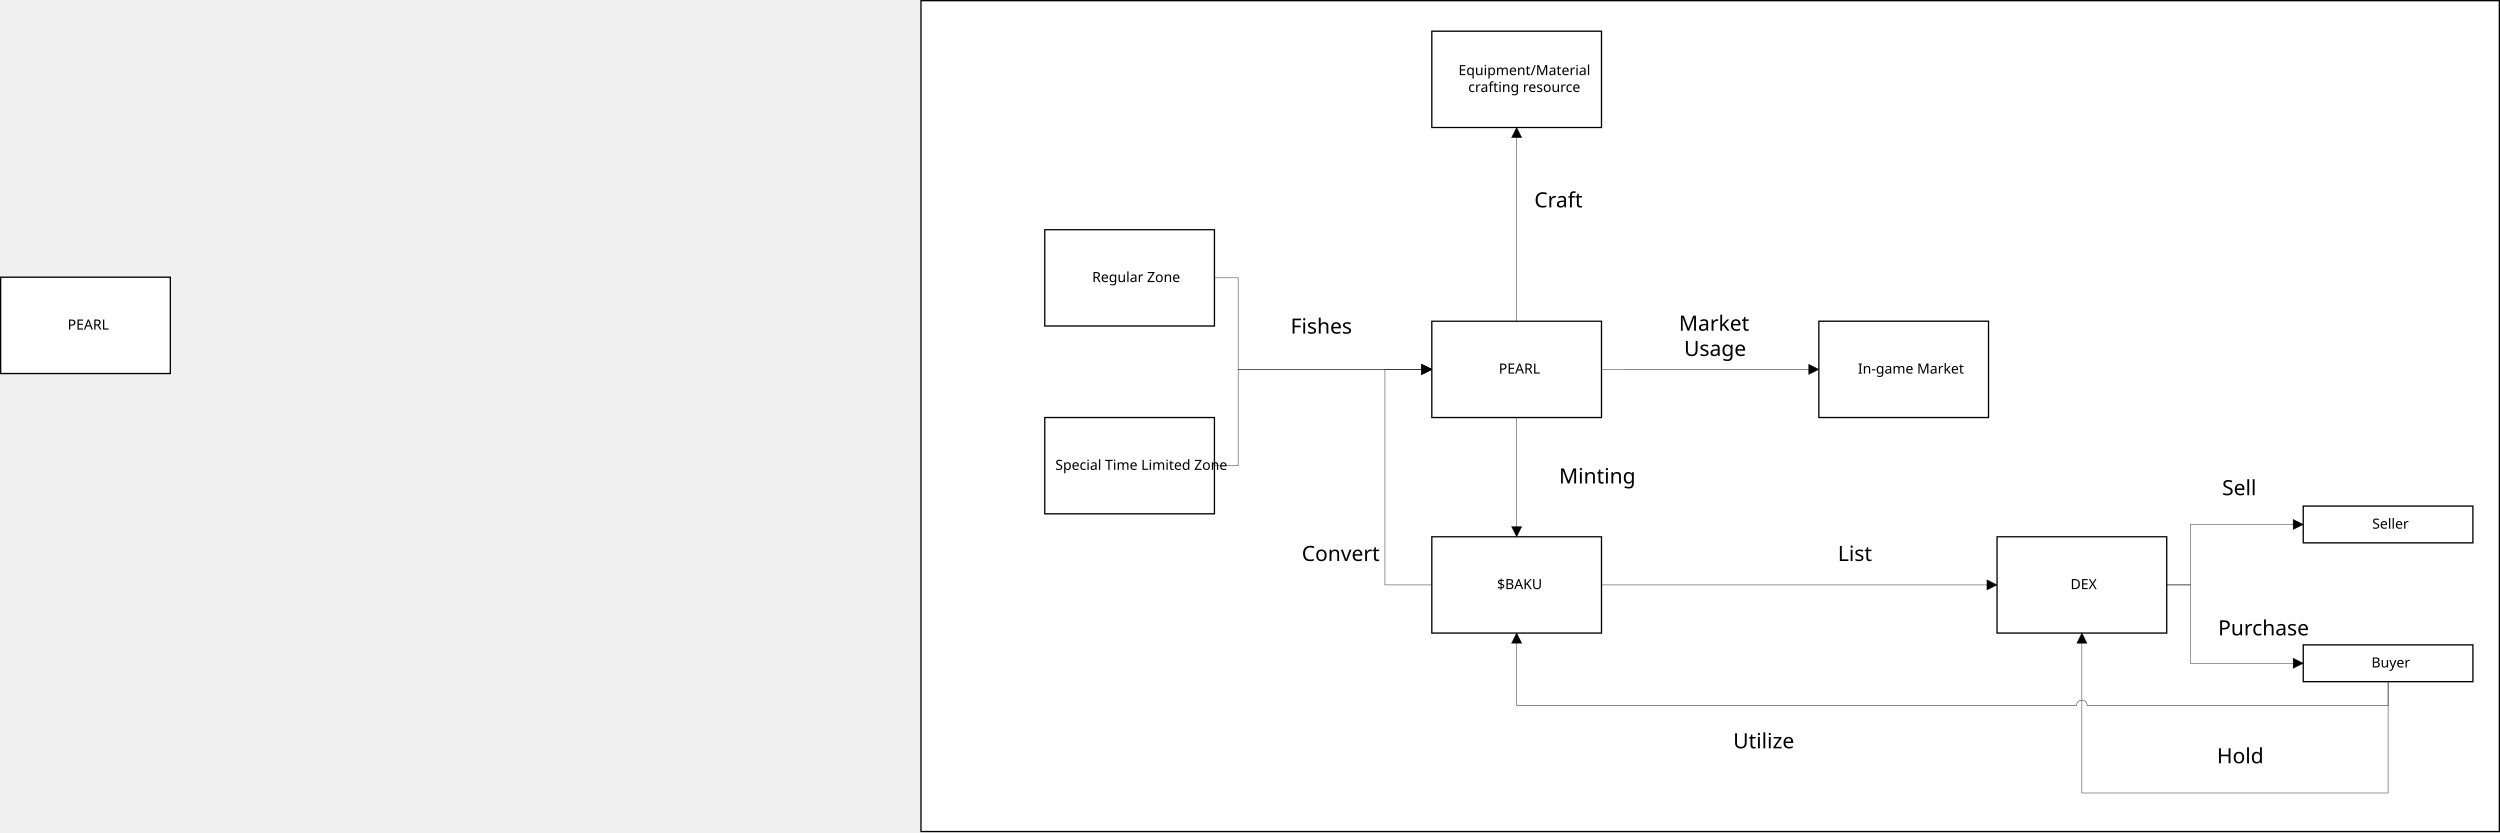
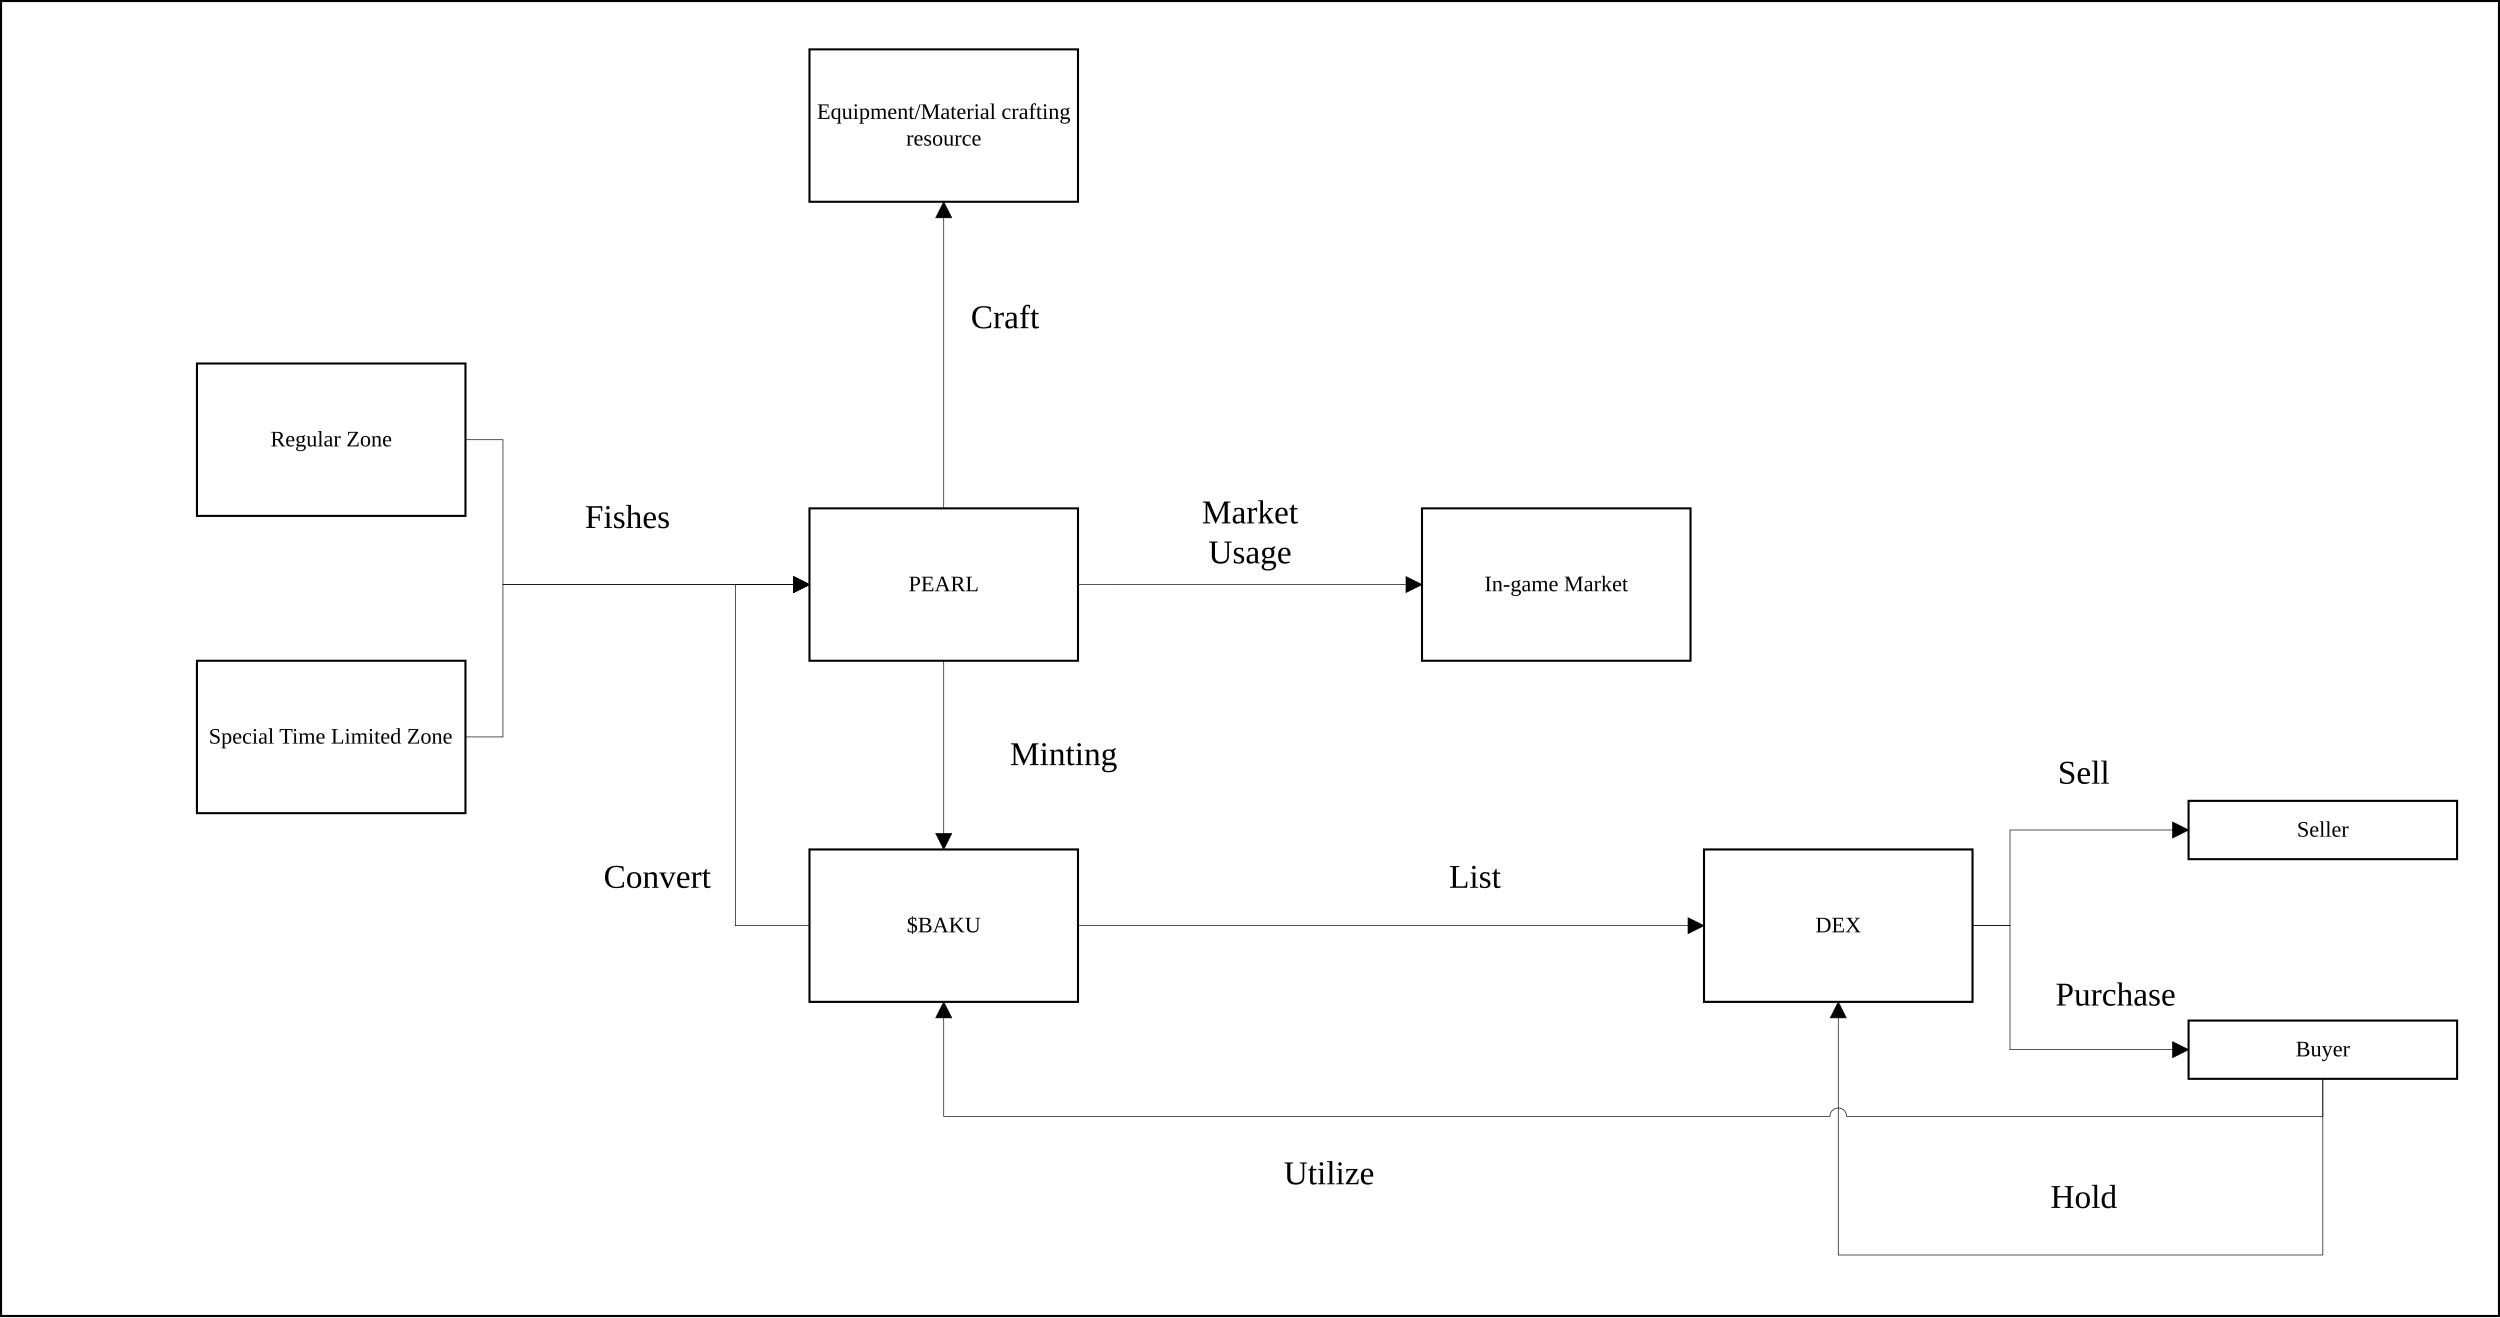
- <svg xmlns="http://www.w3.org/2000/svg" xmlns:ns1="http://schemas.microsoft.com/visio/2003/SVGExtensions/" xml:space="preserve" viewBox="465.35 110.48 1424.88 474.31">
+ <svg xmlns="http://www.w3.org/2000/svg" xmlns:ns1="http://schemas.microsoft.com/visio/2003/SVGExtensions/" xml:space="preserve" viewBox="413.89 110.48 900.35 474.31">
  <ns1:documentProperties>
    <ns1:userDefs>
      <ns1:ud ns1:nameU="msvNoAutoConnect" ns1:val="1" />
    </ns1:userDefs>
  </ns1:documentProperties>
  <g id="SFixTitle" />
  <g id="SContent">
    <g>
      <g transform="matrix(1,0,0,-1,0,792)">
-         <g transform="matrix(1,0,0,1,990.2664,207.5904)" ns1:mID="51">
+         <g transform="matrix(1,0,0,1,414.2664,207.5904)" ns1:mID="51">
          <userDefs>
            <ud nameU="visVersion" val="15" />
            <ud nameU="DefaultWidth" val="1" />
            <ud nameU="DefaultHeight" val="0.75" />
            <ud nameU="ResizeTxtHeight" val="0.75" />
          </userDefs>
          <custProps>
            <cp nameU="Cost" lbl="Cost" type="7" langID="1033" val="0" />
            <cp nameU="ProcessNumber" lbl="Process Number" type="2" langID="1033" val="0" />
            <cp nameU="Owner" lbl="Owner" type="0" langID="1033" val="0" />
            <cp nameU="Function" lbl="Function" type="0" langID="1033" />
            <cp nameU="StartDate" lbl="Start Date" type="5" langID="1033" val="0" />
            <cp nameU="EndDate" lbl="End Date" type="5" langID="1033" val="0" />
            <cp nameU="Status" lbl="Status" type="4" langID="1033" />
          </custProps>
          <g transform="matrix(1,0,0,1,0,0)" ns1:mID="51">
            <userDefs>
              <ud nameU="visVersion" val="15" />
              <ud nameU="DefaultWidth" val="1" />
              <ud nameU="DefaultHeight" val="0.75" />
              <ud nameU="ResizeTxtHeight" val="0.75" />
            </userDefs>
            <custProps>
              <cp nameU="Cost" lbl="Cost" type="7" langID="1033" val="0" />
              <cp nameU="ProcessNumber" lbl="Process Number" type="2" langID="1033" val="0" />
              <cp nameU="Owner" lbl="Owner" type="0" langID="1033" val="0" />
              <cp nameU="Function" lbl="Function" type="0" langID="1033" />
              <cp nameU="StartDate" lbl="Start Date" type="5" langID="1033" val="0" />
              <cp nameU="EndDate" lbl="End Date" type="5" langID="1033" val="0" />
              <cp nameU="Status" lbl="Status" type="4" langID="1033" />
            </custProps>
            <path d="M0,0 L899.597,0 L899.597,0 L899.597,473.558 L899.597,473.558 L0,473.558 L0,473.558 L0,0 Z" stroke="#000000" stroke-width="0.75" stroke-linecap="round" fill="none" stroke-opacity="0" />
          </g>
          <path d="M0,0 L899.597,0 L899.597,0 L899.597,473.558 L899.597,473.558 L0,473.558 L0,473.558 L0,0 Z" stroke="#000000" stroke-width="0.75" stroke-linecap="round" fill="#FFFFFF" fill-rule="evenodd" />
          <g transform="matrix(1,0,0,1,0,0)" />
        </g>
-         <g transform="matrix(1,0,0,1,1281.416,443.5452)" ns1:mID="1">
-           <userDefs>
-             <ud nameU="visVersion" val="15" />
-             <ud nameU="DefaultWidth" val="1" />
-             <ud nameU="DefaultHeight" val="0.75" />
-             <ud nameU="ResizeTxtHeight" val="0.75" />
-           </userDefs>
-           <custProps>
-             <cp nameU="Cost" lbl="Cost" type="7" langID="1033" val="0" />
-             <cp nameU="ProcessNumber" lbl="Process Number" type="2" langID="1033" val="0" />
-             <cp nameU="Owner" lbl="Owner" type="0" langID="1033" val="0" />
-             <cp nameU="Function" lbl="Function" type="0" langID="1033" />
-             <cp nameU="StartDate" lbl="Start Date" type="5" langID="1033" val="0" />
-             <cp nameU="EndDate" lbl="End Date" type="5" langID="1033" val="0" />
-             <cp nameU="Status" lbl="Status" type="4" langID="1033" />
-           </custProps>
-           <path d="M0,0 L96.703,0 L96.703,0 L96.703,54.886 L96.703,54.886 L0,54.886 L0,54.886 L0,0 Z" stroke="#000000" stroke-width="0.75" stroke-linecap="round" fill="#FFFFFF" fill-rule="evenodd" />
-           <g transform="matrix(1,0,0,1,0,0)">
-             <text x="38.164" y="4.8" class="TextStyle0" fill="#000000" opacity="1" transform="matrix(1,0,0,-1,0,29.8428)">PEARL</text>
-           </g>
-         </g>
-         <g transform="matrix(1,0,0,1,1281.416,320.706)" ns1:mID="2">
-           <userDefs>
-             <ud nameU="visVersion" val="15" />
-             <ud nameU="DefaultWidth" val="1" />
-             <ud nameU="DefaultHeight" val="0.75" />
-             <ud nameU="ResizeTxtHeight" val="0.75" />
-           </userDefs>
-           <custProps>
-             <cp nameU="Cost" lbl="Cost" type="7" langID="1033" val="0" />
-             <cp nameU="ProcessNumber" lbl="Process Number" type="2" langID="1033" val="0" />
-             <cp nameU="Owner" lbl="Owner" type="0" langID="1033" val="0" />
-             <cp nameU="Function" lbl="Function" type="0" langID="1033" />
-             <cp nameU="StartDate" lbl="Start Date" type="5" langID="1033" val="0" />
-             <cp nameU="EndDate" lbl="End Date" type="5" langID="1033" val="0" />
-             <cp nameU="Status" lbl="Status" type="4" langID="1033" />
-           </custProps>
-           <path d="M0,0 L96.703,0 L96.703,0 L96.703,54.886 L96.703,54.886 L0,54.886 L0,54.886 L0,0 Z" stroke="#000000" stroke-width="0.75" stroke-linecap="round" fill="#FFFFFF" fill-rule="evenodd" />
-           <g transform="matrix(1,0,0,1,0,0)">
-             <text x="37.189" y="4.8" class="TextStyle0" fill="#000000" opacity="1" transform="matrix(1,0,0,-1,0,29.8428)">$BAKU</text>
-           </g>
-         </g>
-         <g transform="matrix(1,0,0,1,1502.01,443.5524)" ns1:mID="3">
-           <userDefs>
-             <ud nameU="visVersion" val="15" />
-             <ud nameU="DefaultWidth" val="1" />
-             <ud nameU="DefaultHeight" val="0.75" />
-             <ud nameU="ResizeTxtHeight" val="0.75" />
-           </userDefs>
-           <custProps>
-             <cp nameU="Cost" lbl="Cost" type="7" langID="1033" val="0" />
-             <cp nameU="ProcessNumber" lbl="Process Number" type="2" langID="1033" val="0" />
-             <cp nameU="Owner" lbl="Owner" type="0" langID="1033" val="0" />
-             <cp nameU="Function" lbl="Function" type="0" langID="1033" />
-             <cp nameU="StartDate" lbl="Start Date" type="5" langID="1033" val="0" />
-             <cp nameU="EndDate" lbl="End Date" type="5" langID="1033" val="0" />
-             <cp nameU="Status" lbl="Status" type="4" langID="1033" />
-           </custProps>
-           <path d="M0,0 L96.703,0 L96.703,0 L96.703,54.886 L96.703,54.886 L0,54.886 L0,54.886 L0,0 Z" stroke="#000000" stroke-width="0.75" stroke-linecap="round" fill="#FFFFFF" fill-rule="evenodd" />
-           <g transform="matrix(1,0,0,1,0,0)">
-             <text x="22.25" y="4.8" class="TextStyle0" fill="#000000" opacity="1" transform="matrix(1,0,0,-1,0,29.8428)">In-game Market</text>
-           </g>
-         </g>
-         <g transform="matrix(1,0,0,1,1603.573,320.706)" ns1:mID="4">
-           <userDefs>
-             <ud nameU="visVersion" val="15" />
-             <ud nameU="DefaultWidth" val="1" />
-             <ud nameU="DefaultHeight" val="0.75" />
-             <ud nameU="ResizeTxtHeight" val="0.75" />
-           </userDefs>
-           <custProps>
-             <cp nameU="Cost" lbl="Cost" type="7" langID="1033" val="0" />
-             <cp nameU="ProcessNumber" lbl="Process Number" type="2" langID="1033" val="0" />
-             <cp nameU="Owner" lbl="Owner" type="0" langID="1033" val="0" />
-             <cp nameU="Function" lbl="Function" type="0" langID="1033" />
-             <cp nameU="StartDate" lbl="Start Date" type="5" langID="1033" val="0" />
-             <cp nameU="EndDate" lbl="End Date" type="5" langID="1033" val="0" />
-             <cp nameU="Status" lbl="Status" type="4" langID="1033" />
-           </custProps>
-           <path d="M0,0 L96.703,0 L96.703,0 L96.703,54.886 L96.703,54.886 L0,54.886 L0,54.886 L0,0 Z" stroke="#000000" stroke-width="0.75" stroke-linecap="round" fill="#FFFFFF" fill-rule="evenodd" />
-           <g transform="matrix(1,0,0,1,0,0)">
-             <text x="41.861" y="4.8" class="TextStyle0" fill="#000000" opacity="1" transform="matrix(1,0,0,-1,0,29.8428)">DEX</text>
-           </g>
-         </g>
-         <g transform="matrix(1,0,0,1,1778.08,372.1068)" ns1:mID="10">
+         <g transform="matrix(1,0,0,1,705.4164,443.5452)" ns1:mID="1">
+           <userDefs>
+             <ud nameU="visVersion" val="15" />
+             <ud nameU="DefaultWidth" val="1" />
+             <ud nameU="DefaultHeight" val="0.75" />
+             <ud nameU="ResizeTxtHeight" val="0.75" />
+           </userDefs>
+           <custProps>
+             <cp nameU="Cost" lbl="Cost" type="7" langID="1033" val="0" />
+             <cp nameU="ProcessNumber" lbl="Process Number" type="2" langID="1033" val="0" />
+             <cp nameU="Owner" lbl="Owner" type="0" langID="1033" val="0" />
+             <cp nameU="Function" lbl="Function" type="0" langID="1033" />
+             <cp nameU="StartDate" lbl="Start Date" type="5" langID="1033" val="0" />
+             <cp nameU="EndDate" lbl="End Date" type="5" langID="1033" val="0" />
+             <cp nameU="Status" lbl="Status" type="4" langID="1033" />
+           </custProps>
+           <path d="M0,0 L96.703,0 L96.703,0 L96.703,54.886 L96.703,54.886 L0,54.886 L0,54.886 L0,0 Z" stroke="#000000" stroke-width="0.75" stroke-linecap="round" fill="#FFFFFF" fill-rule="evenodd" />
+           <g transform="matrix(1,0,0,1,0,0)">
+             <text x="35.684" y="4.8" class="TextStyle0" fill="#000000" opacity="1" transform="matrix(1,0,0,-1,0,29.8428)">PEARL</text>
+           </g>
+         </g>
+         <g transform="matrix(1,0,0,1,705.4164,320.706)" ns1:mID="2">
+           <userDefs>
+             <ud nameU="visVersion" val="15" />
+             <ud nameU="DefaultWidth" val="1" />
+             <ud nameU="DefaultHeight" val="0.75" />
+             <ud nameU="ResizeTxtHeight" val="0.75" />
+           </userDefs>
+           <custProps>
+             <cp nameU="Cost" lbl="Cost" type="7" langID="1033" val="0" />
+             <cp nameU="ProcessNumber" lbl="Process Number" type="2" langID="1033" val="0" />
+             <cp nameU="Owner" lbl="Owner" type="0" langID="1033" val="0" />
+             <cp nameU="Function" lbl="Function" type="0" langID="1033" />
+             <cp nameU="StartDate" lbl="Start Date" type="5" langID="1033" val="0" />
+             <cp nameU="EndDate" lbl="End Date" type="5" langID="1033" val="0" />
+             <cp nameU="Status" lbl="Status" type="4" langID="1033" />
+           </custProps>
+           <path d="M0,0 L96.703,0 L96.703,0 L96.703,54.886 L96.703,54.886 L0,54.886 L0,54.886 L0,0 Z" stroke="#000000" stroke-width="0.75" stroke-linecap="round" fill="#FFFFFF" fill-rule="evenodd" />
+           <g transform="matrix(1,0,0,1,0,0)">
+             <text x="35.018" y="4.8" class="TextStyle0" fill="#000000" opacity="1" transform="matrix(1,0,0,-1,0,29.8428)">$BAKU</text>
+           </g>
+         </g>
+         <g transform="matrix(1,0,0,1,926.01,443.5524)" ns1:mID="3">
+           <userDefs>
+             <ud nameU="visVersion" val="15" />
+             <ud nameU="DefaultWidth" val="1" />
+             <ud nameU="DefaultHeight" val="0.75" />
+             <ud nameU="ResizeTxtHeight" val="0.75" />
+           </userDefs>
+           <custProps>
+             <cp nameU="Cost" lbl="Cost" type="7" langID="1033" val="0" />
+             <cp nameU="ProcessNumber" lbl="Process Number" type="2" langID="1033" val="0" />
+             <cp nameU="Owner" lbl="Owner" type="0" langID="1033" val="0" />
+             <cp nameU="Function" lbl="Function" type="0" langID="1033" />
+             <cp nameU="StartDate" lbl="Start Date" type="5" langID="1033" val="0" />
+             <cp nameU="EndDate" lbl="End Date" type="5" langID="1033" val="0" />
+             <cp nameU="Status" lbl="Status" type="4" langID="1033" />
+           </custProps>
+           <path d="M0,0 L96.703,0 L96.703,0 L96.703,54.886 L96.703,54.886 L0,54.886 L0,54.886 L0,0 Z" stroke="#000000" stroke-width="0.75" stroke-linecap="round" fill="#FFFFFF" fill-rule="evenodd" />
+           <g transform="matrix(1,0,0,1,0,0)">
+             <text x="22.475" y="4.8" class="TextStyle0" fill="#000000" opacity="1" transform="matrix(1,0,0,-1,0,29.8428)">In-game Market</text>
+           </g>
+         </g>
+         <g transform="matrix(1,0,0,1,1027.573,320.706)" ns1:mID="4">
+           <userDefs>
+             <ud nameU="visVersion" val="15" />
+             <ud nameU="DefaultWidth" val="1" />
+             <ud nameU="DefaultHeight" val="0.75" />
+             <ud nameU="ResizeTxtHeight" val="0.75" />
+           </userDefs>
+           <custProps>
+             <cp nameU="Cost" lbl="Cost" type="7" langID="1033" val="0" />
+             <cp nameU="ProcessNumber" lbl="Process Number" type="2" langID="1033" val="0" />
+             <cp nameU="Owner" lbl="Owner" type="0" langID="1033" val="0" />
+             <cp nameU="Function" lbl="Function" type="0" langID="1033" />
+             <cp nameU="StartDate" lbl="Start Date" type="5" langID="1033" val="0" />
+             <cp nameU="EndDate" lbl="End Date" type="5" langID="1033" val="0" />
+             <cp nameU="Status" lbl="Status" type="4" langID="1033" />
+           </custProps>
+           <path d="M0,0 L96.703,0 L96.703,0 L96.703,54.886 L96.703,54.886 L0,54.886 L0,54.886 L0,0 Z" stroke="#000000" stroke-width="0.75" stroke-linecap="round" fill="#FFFFFF" fill-rule="evenodd" />
+           <g transform="matrix(1,0,0,1,0,0)">
+             <text x="40.131" y="4.8" class="TextStyle0" fill="#000000" opacity="1" transform="matrix(1,0,0,-1,0,29.8428)">DEX</text>
+           </g>
+         </g>
+         <g transform="matrix(1,0,0,1,1202.08,372.1068)" ns1:mID="10">
          <userDefs>
            <ud nameU="visVersion" val="15" />
            <ud nameU="DefaultWidth" val="1" />
            <ud nameU="DefaultHeight" val="0.75" />
            <ud nameU="ResizeTxtHeight" val="0.75" />
          </userDefs>
          <custProps>
            <cp nameU="Cost" lbl="Cost" type="7" langID="1033" val="0" />
            <cp nameU="ProcessNumber" lbl="Process Number" type="2" langID="1033" val="0" />
            <cp nameU="Owner" lbl="Owner" type="0" langID="1033" val="0" />
            <cp nameU="Function" lbl="Function" type="0" langID="1033" />
            <cp nameU="StartDate" lbl="Start Date" type="5" langID="1033" val="0" />
            <cp nameU="EndDate" lbl="End Date" type="5" langID="1033" val="0" />
            <cp nameU="Status" lbl="Status" type="4" langID="1033" />
          </custProps>
          <path d="M0,0 L96.703,0 L96.703,0 L96.703,20.988 L96.703,20.988 L0,20.988 L0,20.988 L0,0 Z" stroke="#000000" stroke-width="0.75" stroke-linecap="round" fill="#FFFFFF" fill-rule="evenodd" />
          <g transform="matrix(1,0,0,1,0,0)">
-             <text x="39.303" y="4.8" class="TextStyle0" fill="#000000" opacity="1" transform="matrix(1,0,0,-1,0,12.894)">Seller</text>
-           </g>
-         </g>
-         <g transform="matrix(1,0,0,1,1778.087,292.9932)" ns1:mID="11">
+             <text x="39.022" y="4.8" class="TextStyle0" fill="#000000" opacity="1" transform="matrix(1,0,0,-1,0,12.894)">Seller</text>
+           </g>
+         </g>
+         <g transform="matrix(1,0,0,1,1202.087,292.9932)" ns1:mID="11">
          <userDefs>
            <ud nameU="visVersion" val="15" />
            <ud nameU="DefaultWidth" val="1" />
            <ud nameU="DefaultHeight" val="0.75" />
            <ud nameU="ResizeTxtHeight" val="0.75" />
          </userDefs>
          <custProps>
            <cp nameU="Cost" lbl="Cost" type="7" langID="1033" val="0" />
            <cp nameU="ProcessNumber" lbl="Process Number" type="2" langID="1033" val="0" />
            <cp nameU="Owner" lbl="Owner" type="0" langID="1033" val="0" />
            <cp nameU="Function" lbl="Function" type="0" langID="1033" />
            <cp nameU="StartDate" lbl="Start Date" type="5" langID="1033" val="0" />
            <cp nameU="EndDate" lbl="End Date" type="5" langID="1033" val="0" />
            <cp nameU="Status" lbl="Status" type="4" langID="1033" />
          </custProps>
          <path d="M0,0 L96.703,0 L96.703,0 L96.703,20.988 L96.703,20.988 L0,20.988 L0,20.988 L0,0 Z" stroke="#000000" stroke-width="0.75" stroke-linecap="round" fill="#FFFFFF" fill-rule="evenodd" />
          <g transform="matrix(1,0,0,1,0,0)">
-             <text x="38.879" y="4.8" class="TextStyle0" fill="#000000" opacity="1" transform="matrix(1,0,0,-1,0,12.894)">Buyer</text>
-           </g>
-         </g>
-         <g transform="matrix(1,0,0,1,1700.276,348.1488)" ns1:mID="12">
+             <text x="38.576" y="4.8" class="TextStyle0" fill="#000000" opacity="1" transform="matrix(1,0,0,-1,0,12.894)">Buyer</text>
+           </g>
+         </g>
+         <g transform="matrix(1,0,0,1,1124.276,348.1488)" ns1:mID="12">
          <g transform="matrix(1,0,0,1,0,0)" ns1:mID="12">
            <path d="M72.043,31.572 L77.803,34.452 L72.043,37.332 Z" stroke="#000000" stroke-width="0.238" fill="#000000" fill-rule="evenodd" opacity="0" transform="matrix(1,0,0,1,0,0)" />
            <path d="M0,0 L13.5,0 L13.5,0 L13.5,34.452 L13.5,34.452 L77.803,34.452 " stroke="#000000" stroke-width="0.238" stroke-linecap="round" fill="none" stroke-opacity="0" />
          </g>
          <path d="M72.043,31.572 L77.803,34.452 L72.043,37.332 Z" stroke="#000000" stroke-width="0.238" fill="#000000" fill-rule="evenodd" transform="matrix(1,0,0,1,0,0)" />
          <path d="M0,0 L13.5,0 L13.5,0 L13.5,34.452 L13.5,34.452 L77.803,34.452 " stroke="#000000" stroke-width="0.238" stroke-linecap="round" fill="none" />
        </g>
-         <g transform="matrix(1,0,0,1,1700.276,348.1488)" ns1:mID="13">
+         <g transform="matrix(1,0,0,1,1124.276,348.1488)" ns1:mID="13">
          <path d="M72.05,-47.542 L77.81,-44.662 L72.05,-41.782 Z" stroke="#000000" stroke-width="0.238" fill="#000000" fill-rule="evenodd" transform="matrix(1,0,0,1,0,0)" />
          <path d="M0,0 L13.5,0 L13.5,0 L13.5,-44.662 L13.5,-44.662 L77.81,-44.662 " stroke="#000000" stroke-width="0.238" stroke-linecap="round" fill="none" />
        </g>
-         <g transform="matrix(1,0,0,1,1826.438,292.9932)" ns1:mID="14">
+         <g transform="matrix(1,0,0,1,1250.438,292.9932)" ns1:mID="14">
          <path d="M-502.43,24.833 L-496.67,27.713 L-502.43,30.593 Z" stroke="#000000" stroke-width="0.238" fill="#000000" fill-rule="evenodd" transform="matrix(0,1,-1,-0,-468.9576,524.3832)" />
          <path d="M0,0 L0,-13.5 L0,-13.5 L-171.514,-13.5 L-171.514,-13.5 L-171.514,-13.5 L-171.514,-13.5 C-171.514,-12.705 -171.83,-11.941 -172.392,-11.379 L-172.392,-11.379 C-172.955,-10.816 -173.718,-10.5 -174.514,-10.5 L-174.514,-10.5 C-175.309,-10.5 -176.073,-10.816 -176.635,-11.379 L-176.635,-11.379 C-177.197,-11.941 -177.514,-12.705 -177.514,-13.5 L-177.514,-13.5 L-177.514,-13.5 L-177.514,-13.5 L-496.67,-13.5 L-496.67,-13.5 L-496.67,27.713 " stroke="#000000" stroke-width="0.238" stroke-linecap="round" fill="none" />
        </g>
-         <g transform="matrix(1,0,0,1,1826.438,292.9932)" ns1:mID="23">
+         <g transform="matrix(1,0,0,1,1250.438,292.9932)" ns1:mID="23">
          <path d="M-180.274,24.833 L-174.514,27.713 L-180.274,30.593 Z" stroke="#000000" stroke-width="0.238" fill="#000000" fill-rule="evenodd" transform="matrix(0,1,-1,-0,-146.8008,202.2264)" />
          <path d="M0,0 L0,-63.455 L0,-63.455 L-174.514,-63.455 L-174.514,-63.455 L-174.514,27.713 " stroke="#000000" stroke-width="0.238" stroke-linecap="round" fill="none" />
          <g transform="matrix(1,0,0,1,-121.1132,-72.25459)" />
        </g>
-         <g transform="matrix(1,0,0,1,1346.674,400.572)" ns1:mID="24">
-           <g transform="matrix(1,0,0,1,0,0)">
-             <text x="7.258" y="7.2" class="TextStyle1" fill="#000000" opacity="1" transform="matrix(1,0,0,-1,0,12.6)">Minting</text>
-           </g>
-         </g>
-         <g transform="matrix(1,0,0,1,1413.785,480.4344)" ns1:mID="25">
-           <g transform="matrix(1,0,0,1,0,0)">
-             <text x="8.462" y="0" class="TextStyle1" fill="#000000" opacity="1" transform="matrix(1,0,0,-1,0,12.6)">Market</text>
-             <text x="11.4" y="14.4" class="TextStyle1" fill="#000000" opacity="1" transform="matrix(1,0,0,-1,0,12.6)">Usage</text>
-           </g>
-         </g>
-         <g transform="matrix(1,0,0,1,1494.814,356.3856)" ns1:mID="26">
-           <g transform="matrix(1,0,0,1,0,0)">
-             <text x="18.024" y="7.2" class="TextStyle1" fill="#000000" opacity="1" transform="matrix(1,0,0,-1,0,12.6)">List</text>
-           </g>
-         </g>
-         <g transform="matrix(1,0,0,1,1714.054,393.8832)" ns1:mID="27">
-           <g transform="matrix(1,0,0,1,0,0)">
-             <text x="17.784" y="7.2" class="TextStyle1" fill="#000000" opacity="1" transform="matrix(1,0,0,-1,0,12.6)">Sell</text>
-           </g>
-         </g>
-         <g transform="matrix(1,0,0,1,1725.53,313.9848)" ns1:mID="28">
-           <g transform="matrix(1,0,0,1,0,0)">
-             <text x="4.041" y="7.2" class="TextStyle1" fill="#000000" opacity="1" transform="matrix(1,0,0,-1,0,12.6)">Purchase</text>
-           </g>
-         </g>
-         <g transform="matrix(1,0,0,1,1714.061,241.092)" ns1:mID="29">
-           <g transform="matrix(1,0,0,1,0,0)">
-             <text x="14.848" y="7.2" class="TextStyle1" fill="#000000" opacity="1" transform="matrix(1,0,0,-1,0,12.6)">Hold</text>
-           </g>
-         </g>
-         <g transform="matrix(1,0,0,1,1442.254,249.6168)" ns1:mID="30">
-           <g transform="matrix(1,0,0,1,0,0)">
-             <text x="10.934" y="7.2" class="TextStyle1" fill="#000000" opacity="1" transform="matrix(1,0,0,-1,0,12.6)">Utilize</text>
-           </g>
-         </g>
-         <g transform="matrix(1,0,0,1,1200.319,356.3856)" ns1:mID="31">
-           <g transform="matrix(1,0,0,1,0,0)">
-             <text x="6.968" y="7.2" class="TextStyle1" fill="#000000" opacity="1" transform="matrix(1,0,0,-1,0,12.6)">Convert</text>
-           </g>
-         </g>
-         <g transform="matrix(1,0,0,1,1060.823,495.7164)" ns1:mID="33">
-           <userDefs>
-             <ud nameU="visVersion" val="15" />
-             <ud nameU="DefaultWidth" val="1" />
-             <ud nameU="DefaultHeight" val="0.75" />
-             <ud nameU="ResizeTxtHeight" val="0.75" />
-           </userDefs>
-           <custProps>
-             <cp nameU="Cost" lbl="Cost" type="7" langID="1033" val="0" />
-             <cp nameU="ProcessNumber" lbl="Process Number" type="2" langID="1033" val="0" />
-             <cp nameU="Owner" lbl="Owner" type="0" langID="1033" val="0" />
-             <cp nameU="Function" lbl="Function" type="0" langID="1033" />
-             <cp nameU="StartDate" lbl="Start Date" type="5" langID="1033" val="0" />
-             <cp nameU="EndDate" lbl="End Date" type="5" langID="1033" val="0" />
-             <cp nameU="Status" lbl="Status" type="4" langID="1033" />
-           </custProps>
-           <path d="M0,0 L96.703,0 L96.703,0 L96.703,54.886 L96.703,54.886 L0,54.886 L0,54.886 L0,0 Z" stroke="#000000" stroke-width="0.75" stroke-linecap="round" fill="#FFFFFF" fill-rule="evenodd" />
-           <g transform="matrix(1,0,0,1,0,0)">
-             <text x="26.998" y="4.8" class="TextStyle0" fill="#000000" opacity="1" transform="matrix(1,0,0,-1,0,29.8428)">Regular Zone</text>
-           </g>
-         </g>
-         <g transform="matrix(1,0,0,1,465.7284,468.6372)" ns1:mID="34">
-           <userDefs>
-             <ud nameU="visVersion" val="15" />
-             <ud nameU="DefaultWidth" val="1" />
-             <ud nameU="DefaultHeight" val="0.75" />
-             <ud nameU="ResizeTxtHeight" val="0.75" />
-           </userDefs>
-           <custProps>
-             <cp nameU="Cost" lbl="Cost" type="7" langID="1033" val="0" />
-             <cp nameU="ProcessNumber" lbl="Process Number" type="2" langID="1033" val="0" />
-             <cp nameU="Owner" lbl="Owner" type="0" langID="1033" val="0" />
-             <cp nameU="Function" lbl="Function" type="0" langID="1033" />
-             <cp nameU="StartDate" lbl="Start Date" type="5" langID="1033" val="0" />
-             <cp nameU="EndDate" lbl="End Date" type="5" langID="1033" val="0" />
-             <cp nameU="Status" lbl="Status" type="4" langID="1033" />
-           </custProps>
-           <path d="M0,0 L96.703,0 L96.703,0 L96.703,54.886 L96.703,54.886 L0,54.886 L0,54.886 L0,0 Z" stroke="#000000" stroke-width="0.75" stroke-linecap="round" fill="#FFFFFF" fill-rule="evenodd" />
-           <g transform="matrix(1,0,0,1,0,0)">
-             <text x="38.164" y="4.8" class="TextStyle0" fill="#000000" opacity="1" transform="matrix(1,0,0,-1,0,29.8428)">PEARL</text>
-           </g>
-         </g>
-         <g transform="matrix(1,0,0,1,1060.816,388.6668)" ns1:mID="35">
-           <userDefs>
-             <ud nameU="visVersion" val="15" />
-             <ud nameU="DefaultWidth" val="1" />
-             <ud nameU="DefaultHeight" val="0.75" />
-             <ud nameU="ResizeTxtHeight" val="0.75" />
-           </userDefs>
-           <custProps>
-             <cp nameU="Cost" lbl="Cost" type="7" langID="1033" val="0" />
-             <cp nameU="ProcessNumber" lbl="Process Number" type="2" langID="1033" val="0" />
-             <cp nameU="Owner" lbl="Owner" type="0" langID="1033" val="0" />
-             <cp nameU="Function" lbl="Function" type="0" langID="1033" />
-             <cp nameU="StartDate" lbl="Start Date" type="5" langID="1033" val="0" />
-             <cp nameU="EndDate" lbl="End Date" type="5" langID="1033" val="0" />
-             <cp nameU="Status" lbl="Status" type="4" langID="1033" />
-           </custProps>
-           <path d="M0,0 L96.703,0 L96.703,0 L96.703,54.886 L96.703,54.886 L0,54.886 L0,54.886 L0,0 Z" stroke="#000000" stroke-width="0.75" stroke-linecap="round" fill="#FFFFFF" fill-rule="evenodd" />
-           <g transform="matrix(1,0,0,1,0,0)">
-             <text x="5.994" y="4.8" class="TextStyle0" fill="#000000" opacity="1" transform="matrix(1,0,0,-1,0,29.8428)">Special Time Limited Zone</text>
-           </g>
-         </g>
-         <g transform="matrix(1,0,0,1,1157.526,523.1592)" ns1:mID="36">
+         <g transform="matrix(1,0,0,1,770.6736,400.572)" ns1:mID="24">
+           <g transform="matrix(1,0,0,1,0,0)">
+             <text x="6.944" y="7.2" class="TextStyle1" fill="#000000" opacity="1" transform="matrix(1,0,0,-1,0,12.6)">Minting</text>
+           </g>
+         </g>
+         <g transform="matrix(1,0,0,1,837.7848,480.4344)" ns1:mID="25">
+           <g transform="matrix(1,0,0,1,0,0)">
+             <text x="8.954" y="0" class="TextStyle1" fill="#000000" opacity="1" transform="matrix(1,0,0,-1,0,12.6)">Market</text>
+             <text x="11.286" y="14.4" class="TextStyle1" fill="#000000" opacity="1" transform="matrix(1,0,0,-1,0,12.6)">Usage</text>
+           </g>
+         </g>
+         <g transform="matrix(1,0,0,1,918.8135,356.3856)" ns1:mID="26">
+           <g transform="matrix(1,0,0,1,0,0)">
+             <text x="16.946" y="7.2" class="TextStyle1" fill="#000000" opacity="1" transform="matrix(1,0,0,-1,0,12.6)">List</text>
+           </g>
+         </g>
+         <g transform="matrix(1,0,0,1,1138.054,393.8832)" ns1:mID="27">
+           <g transform="matrix(1,0,0,1,0,0)">
+             <text x="16.946" y="7.2" class="TextStyle1" fill="#000000" opacity="1" transform="matrix(1,0,0,-1,0,12.6)">Sell</text>
+           </g>
+         </g>
+         <g transform="matrix(1,0,0,1,1149.53,313.9848)" ns1:mID="28">
+           <g transform="matrix(1,0,0,1,0,0)">
+             <text x="4.621" y="7.2" class="TextStyle1" fill="#000000" opacity="1" transform="matrix(1,0,0,-1,0,12.6)">Purchase</text>
+           </g>
+         </g>
+         <g transform="matrix(1,0,0,1,1138.061,241.092)" ns1:mID="29">
+           <g transform="matrix(1,0,0,1,0,0)">
+             <text x="14.28" y="7.2" class="TextStyle1" fill="#000000" opacity="1" transform="matrix(1,0,0,-1,0,12.6)">Hold</text>
+           </g>
+         </g>
+         <g transform="matrix(1,0,0,1,866.2536,249.6168)" ns1:mID="30">
+           <g transform="matrix(1,0,0,1,0,0)">
+             <text x="9.953" y="7.2" class="TextStyle1" fill="#000000" opacity="1" transform="matrix(1,0,0,-1,0,12.6)">Utilize</text>
+           </g>
+         </g>
+         <g transform="matrix(1,0,0,1,624.3192,356.3856)" ns1:mID="31">
+           <g transform="matrix(1,0,0,1,0,0)">
+             <text x="6.95" y="7.2" class="TextStyle1" fill="#000000" opacity="1" transform="matrix(1,0,0,-1,0,12.6)">Convert</text>
+           </g>
+         </g>
+         <g transform="matrix(1,0,0,1,484.8228,495.7164)" ns1:mID="33">
+           <userDefs>
+             <ud nameU="visVersion" val="15" />
+             <ud nameU="DefaultWidth" val="1" />
+             <ud nameU="DefaultHeight" val="0.75" />
+             <ud nameU="ResizeTxtHeight" val="0.75" />
+           </userDefs>
+           <custProps>
+             <cp nameU="Cost" lbl="Cost" type="7" langID="1033" val="0" />
+             <cp nameU="ProcessNumber" lbl="Process Number" type="2" langID="1033" val="0" />
+             <cp nameU="Owner" lbl="Owner" type="0" langID="1033" val="0" />
+             <cp nameU="Function" lbl="Function" type="0" langID="1033" />
+             <cp nameU="StartDate" lbl="Start Date" type="5" langID="1033" val="0" />
+             <cp nameU="EndDate" lbl="End Date" type="5" langID="1033" val="0" />
+             <cp nameU="Status" lbl="Status" type="4" langID="1033" />
+           </custProps>
+           <path d="M0,0 L96.703,0 L96.703,0 L96.703,54.886 L96.703,54.886 L0,54.886 L0,54.886 L0,0 Z" stroke="#000000" stroke-width="0.75" stroke-linecap="round" fill="#FFFFFF" fill-rule="evenodd" />
+           <g transform="matrix(1,0,0,1,0,0)">
+             <text x="26.471" y="4.8" class="TextStyle0" fill="#000000" opacity="1" transform="matrix(1,0,0,-1,0,29.8428)">Regular Zone</text>
+           </g>
+         </g>
+         <g transform="matrix(1,0,0,1,484.8156,388.6668)" ns1:mID="35">
+           <userDefs>
+             <ud nameU="visVersion" val="15" />
+             <ud nameU="DefaultWidth" val="1" />
+             <ud nameU="DefaultHeight" val="0.75" />
+             <ud nameU="ResizeTxtHeight" val="0.75" />
+           </userDefs>
+           <custProps>
+             <cp nameU="Cost" lbl="Cost" type="7" langID="1033" val="0" />
+             <cp nameU="ProcessNumber" lbl="Process Number" type="2" langID="1033" val="0" />
+             <cp nameU="Owner" lbl="Owner" type="0" langID="1033" val="0" />
+             <cp nameU="Function" lbl="Function" type="0" langID="1033" />
+             <cp nameU="StartDate" lbl="Start Date" type="5" langID="1033" val="0" />
+             <cp nameU="EndDate" lbl="End Date" type="5" langID="1033" val="0" />
+             <cp nameU="Status" lbl="Status" type="4" langID="1033" />
+           </custProps>
+           <path d="M0,0 L96.703,0 L96.703,0 L96.703,54.886 L96.703,54.886 L0,54.886 L0,54.886 L0,0 Z" stroke="#000000" stroke-width="0.75" stroke-linecap="round" fill="#FFFFFF" fill-rule="evenodd" />
+           <g transform="matrix(1,0,0,1,0,0)">
+             <text x="4.254" y="4.8" class="TextStyle0" fill="#000000" opacity="1" transform="matrix(1,0,0,-1,0,29.8428)">Special Time Limited Zone</text>
+           </g>
+         </g>
+         <g transform="matrix(1,0,0,1,581.5261,523.1592)" ns1:mID="36">
          <path d="M118.13,-55.051 L123.89,-52.171 L118.13,-49.291 Z" stroke="#000000" stroke-width="0.238" fill="#000000" fill-rule="evenodd" transform="matrix(1,0,0,1,0,0)" />
          <path d="M0,0 L13.5,0 L13.5,0 L13.5,-52.171 L13.5,-52.171 L123.89,-52.171 " stroke="#000000" stroke-width="0.238" stroke-linecap="round" fill="none" />
        </g>
-         <g transform="matrix(1,0,0,1,1157.519,416.1096)" ns1:mID="37">
+         <g transform="matrix(1,0,0,1,581.5188,416.1096)" ns1:mID="37">
          <path d="M118.138,51.998 L123.898,54.878 L118.138,57.758 Z" stroke="#000000" stroke-width="0.238" fill="#000000" fill-rule="evenodd" transform="matrix(1,0,0,1,0,0)" />
          <path d="M0,0 L13.5,0 L13.5,0 L13.5,54.878 L13.5,54.878 L123.898,54.878 " stroke="#000000" stroke-width="0.238" stroke-linecap="round" fill="none" />
        </g>
-         <g transform="matrix(1,0,0,1,1320.768,443.5452)" ns1:mID="39">
+         <g transform="matrix(1,0,0,1,744.768,443.5452)" ns1:mID="39">
          <path d="M3.24,-70.834 L9,-67.954 L3.24,-65.074 Z" stroke="#000000" stroke-width="0.238" fill="#000000" fill-rule="evenodd" transform="matrix(-0,-1,1,0,76.9536,-58.9536)" />
          <path d="M9,0 L9,-67.954 " stroke="#000000" stroke-width="0.238" stroke-linecap="round" fill="none" />
        </g>
-         <g transform="matrix(1,0,0,1,1272.416,348.1488)" ns1:mID="40">
+         <g transform="matrix(1,0,0,1,696.4164,348.1488)" ns1:mID="40">
          <path d="M3.24,119.959 L9,122.839 L3.24,125.719 Z" stroke="#000000" stroke-width="0.238" fill="#000000" fill-rule="evenodd" transform="matrix(1,0,0,1,0,0)" />
          <path d="M9,0 L-17.705,0 L-17.705,0 L-17.705,122.839 L-17.705,122.839 L9,122.839 " stroke="#000000" stroke-width="0.238" stroke-linecap="round" fill="none" />
        </g>
-         <g transform="matrix(1,0,0,1,1378.12,461.9916)" ns1:mID="41">
+         <g transform="matrix(1,0,0,1,802.1196,461.9916)" ns1:mID="41">
          <path d="M118.13,6.124 L123.89,9.004 L118.13,11.884 Z" stroke="#000000" stroke-width="0.238" fill="#000000" fill-rule="evenodd" transform="matrix(1,0,0,1,0,0)" />
          <path d="M0,8.996 L13.5,8.996 L13.5,8.996 L13.5,9.004 L13.5,9.004 L123.89,9.004 " stroke="#000000" stroke-width="0.238" stroke-linecap="round" fill="none" />
        </g>
-         <g transform="matrix(1,0,0,1,1189.606,485.964)" ns1:mID="43">
-           <g transform="matrix(1,0,0,1,0,0)">
-             <text x="11.315" y="7.2" class="TextStyle1" fill="#000000" opacity="1" transform="matrix(1,0,0,-1,0,12.6)">Fishes</text>
-           </g>
-         </g>
-         <g transform="matrix(1,0,0,1,1378.12,339.1488)" ns1:mID="44">
+         <g transform="matrix(1,0,0,1,613.6055,485.964)" ns1:mID="43">
+           <g transform="matrix(1,0,0,1,0,0)">
+             <text x="10.943" y="7.2" class="TextStyle1" fill="#000000" opacity="1" transform="matrix(1,0,0,-1,0,12.6)">Fishes</text>
+           </g>
+         </g>
+         <g transform="matrix(1,0,0,1,802.1196,339.1488)" ns1:mID="44">
          <path d="M219.694,6.12 L225.454,9 L219.694,11.88 Z" stroke="#000000" stroke-width="0.238" fill="#000000" fill-rule="evenodd" transform="matrix(1,0,0,1,0,0)" />
          <path d="M0,9 L225.454,9 " stroke="#000000" stroke-width="0.238" stroke-linecap="round" fill="none" />
        </g>
-         <g transform="matrix(1,0,0,1,1281.416,608.85)" ns1:mID="47">
-           <userDefs>
-             <ud nameU="visVersion" val="15" />
-             <ud nameU="DefaultWidth" val="1" />
-             <ud nameU="DefaultHeight" val="0.75" />
-             <ud nameU="ResizeTxtHeight" val="0.75" />
-           </userDefs>
-           <custProps>
-             <cp nameU="Cost" lbl="Cost" type="7" langID="1033" val="0" />
-             <cp nameU="ProcessNumber" lbl="Process Number" type="2" langID="1033" val="0" />
-             <cp nameU="Owner" lbl="Owner" type="0" langID="1033" val="0" />
-             <cp nameU="Function" lbl="Function" type="0" langID="1033" />
-             <cp nameU="StartDate" lbl="Start Date" type="5" langID="1033" val="0" />
-             <cp nameU="EndDate" lbl="End Date" type="5" langID="1033" val="0" />
-             <cp nameU="Status" lbl="Status" type="4" langID="1033" />
-           </custProps>
-           <path d="M0,0 L96.703,0 L96.703,0 L96.703,54.886 L96.703,54.886 L0,54.886 L0,54.886 L0,0 Z" stroke="#000000" stroke-width="0.75" stroke-linecap="round" fill="#FFFFFF" fill-rule="evenodd" />
-           <g transform="matrix(1,0,0,1,0,0)">
-             <text x="15.191" y="0" class="TextStyle0" fill="#000000" opacity="1" transform="matrix(1,0,0,-1,0,29.8428)">Equipment/Material</text>
-             <text x="20.746" y="9.6" class="TextStyle0" fill="#000000" opacity="1" transform="matrix(1,0,0,-1,0,29.8428)">crafting resource</text>
-           </g>
-         </g>
-         <g transform="matrix(1,0,0,1,1338.768,498.4308)" ns1:mID="48">
+         <g transform="matrix(1,0,0,1,705.4164,608.85)" ns1:mID="47">
+           <userDefs>
+             <ud nameU="visVersion" val="15" />
+             <ud nameU="DefaultWidth" val="1" />
+             <ud nameU="DefaultHeight" val="0.75" />
+             <ud nameU="ResizeTxtHeight" val="0.75" />
+           </userDefs>
+           <custProps>
+             <cp nameU="Cost" lbl="Cost" type="7" langID="1033" val="0" />
+             <cp nameU="ProcessNumber" lbl="Process Number" type="2" langID="1033" val="0" />
+             <cp nameU="Owner" lbl="Owner" type="0" langID="1033" val="0" />
+             <cp nameU="Function" lbl="Function" type="0" langID="1033" />
+             <cp nameU="StartDate" lbl="Start Date" type="5" langID="1033" val="0" />
+             <cp nameU="EndDate" lbl="End Date" type="5" langID="1033" val="0" />
+             <cp nameU="Status" lbl="Status" type="4" langID="1033" />
+           </custProps>
+           <path d="M0,0 L96.703,0 L96.703,0 L96.703,54.886 L96.703,54.886 L0,54.886 L0,54.886 L0,0 Z" stroke="#000000" stroke-width="0.75" stroke-linecap="round" fill="#FFFFFF" fill-rule="evenodd" />
+           <g transform="matrix(1,0,0,1,0,0)">
+             <text x="2.701" y="0" class="TextStyle0" fill="#000000" opacity="1" transform="matrix(1,0,0,-1,0,29.8428)">Equipment/Material crafting</text>
+             <text x="34.805" y="9.6" class="TextStyle0" fill="#000000" opacity="1" transform="matrix(1,0,0,-1,0,29.8428)">resource</text>
+           </g>
+         </g>
+         <g transform="matrix(1,0,0,1,762.768,498.4308)" ns1:mID="48">
          <path d="M-14.76,107.539 L-9,110.419 L-14.76,113.299 Z" stroke="#000000" stroke-width="0.238" fill="#000000" fill-rule="evenodd" transform="matrix(0,1,-1,-0,101.4192,119.4192)" />
          <path d="M-9,0 L-9,61.137 L-9,61.137 L-9,61.137 L-9,61.137 L-9,110.419 " stroke="#000000" stroke-width="0.238" stroke-linecap="round" fill="none" />
          <g transform="matrix(1,0,0,1,-29,46.4096)" />
        </g>
-         <g transform="matrix(1,0,0,1,1325.563,557.928)" ns1:mID="49">
-           <g transform="matrix(1,0,0,1,0,0)">
-             <text x="14.274" y="7.2" class="TextStyle1" fill="#000000" opacity="1" transform="matrix(1,0,0,-1,0,12.6)">Craft</text>
+         <g transform="matrix(1,0,0,1,749.5632,557.928)" ns1:mID="49">
+           <g transform="matrix(1,0,0,1,0,0)">
+             <text x="13.952" y="7.2" class="TextStyle1" fill="#000000" opacity="1" transform="matrix(1,0,0,-1,0,12.6)">Craft</text>
          </g>
        </g>
      </g>
    </g>
  </g>
-   <style type="text/css"> .TextStyle1 {font-family:Calibri;font-size:12px;}.TextStyle0 {font-family:Calibri;font-size:8px;} </style>
+   <style type="text/css"> .TextStyle1 {font-family:Times New Roman;font-size:12px;}.TextStyle0 {font-family:Times New Roman;font-size:8px;} </style>
</svg>
